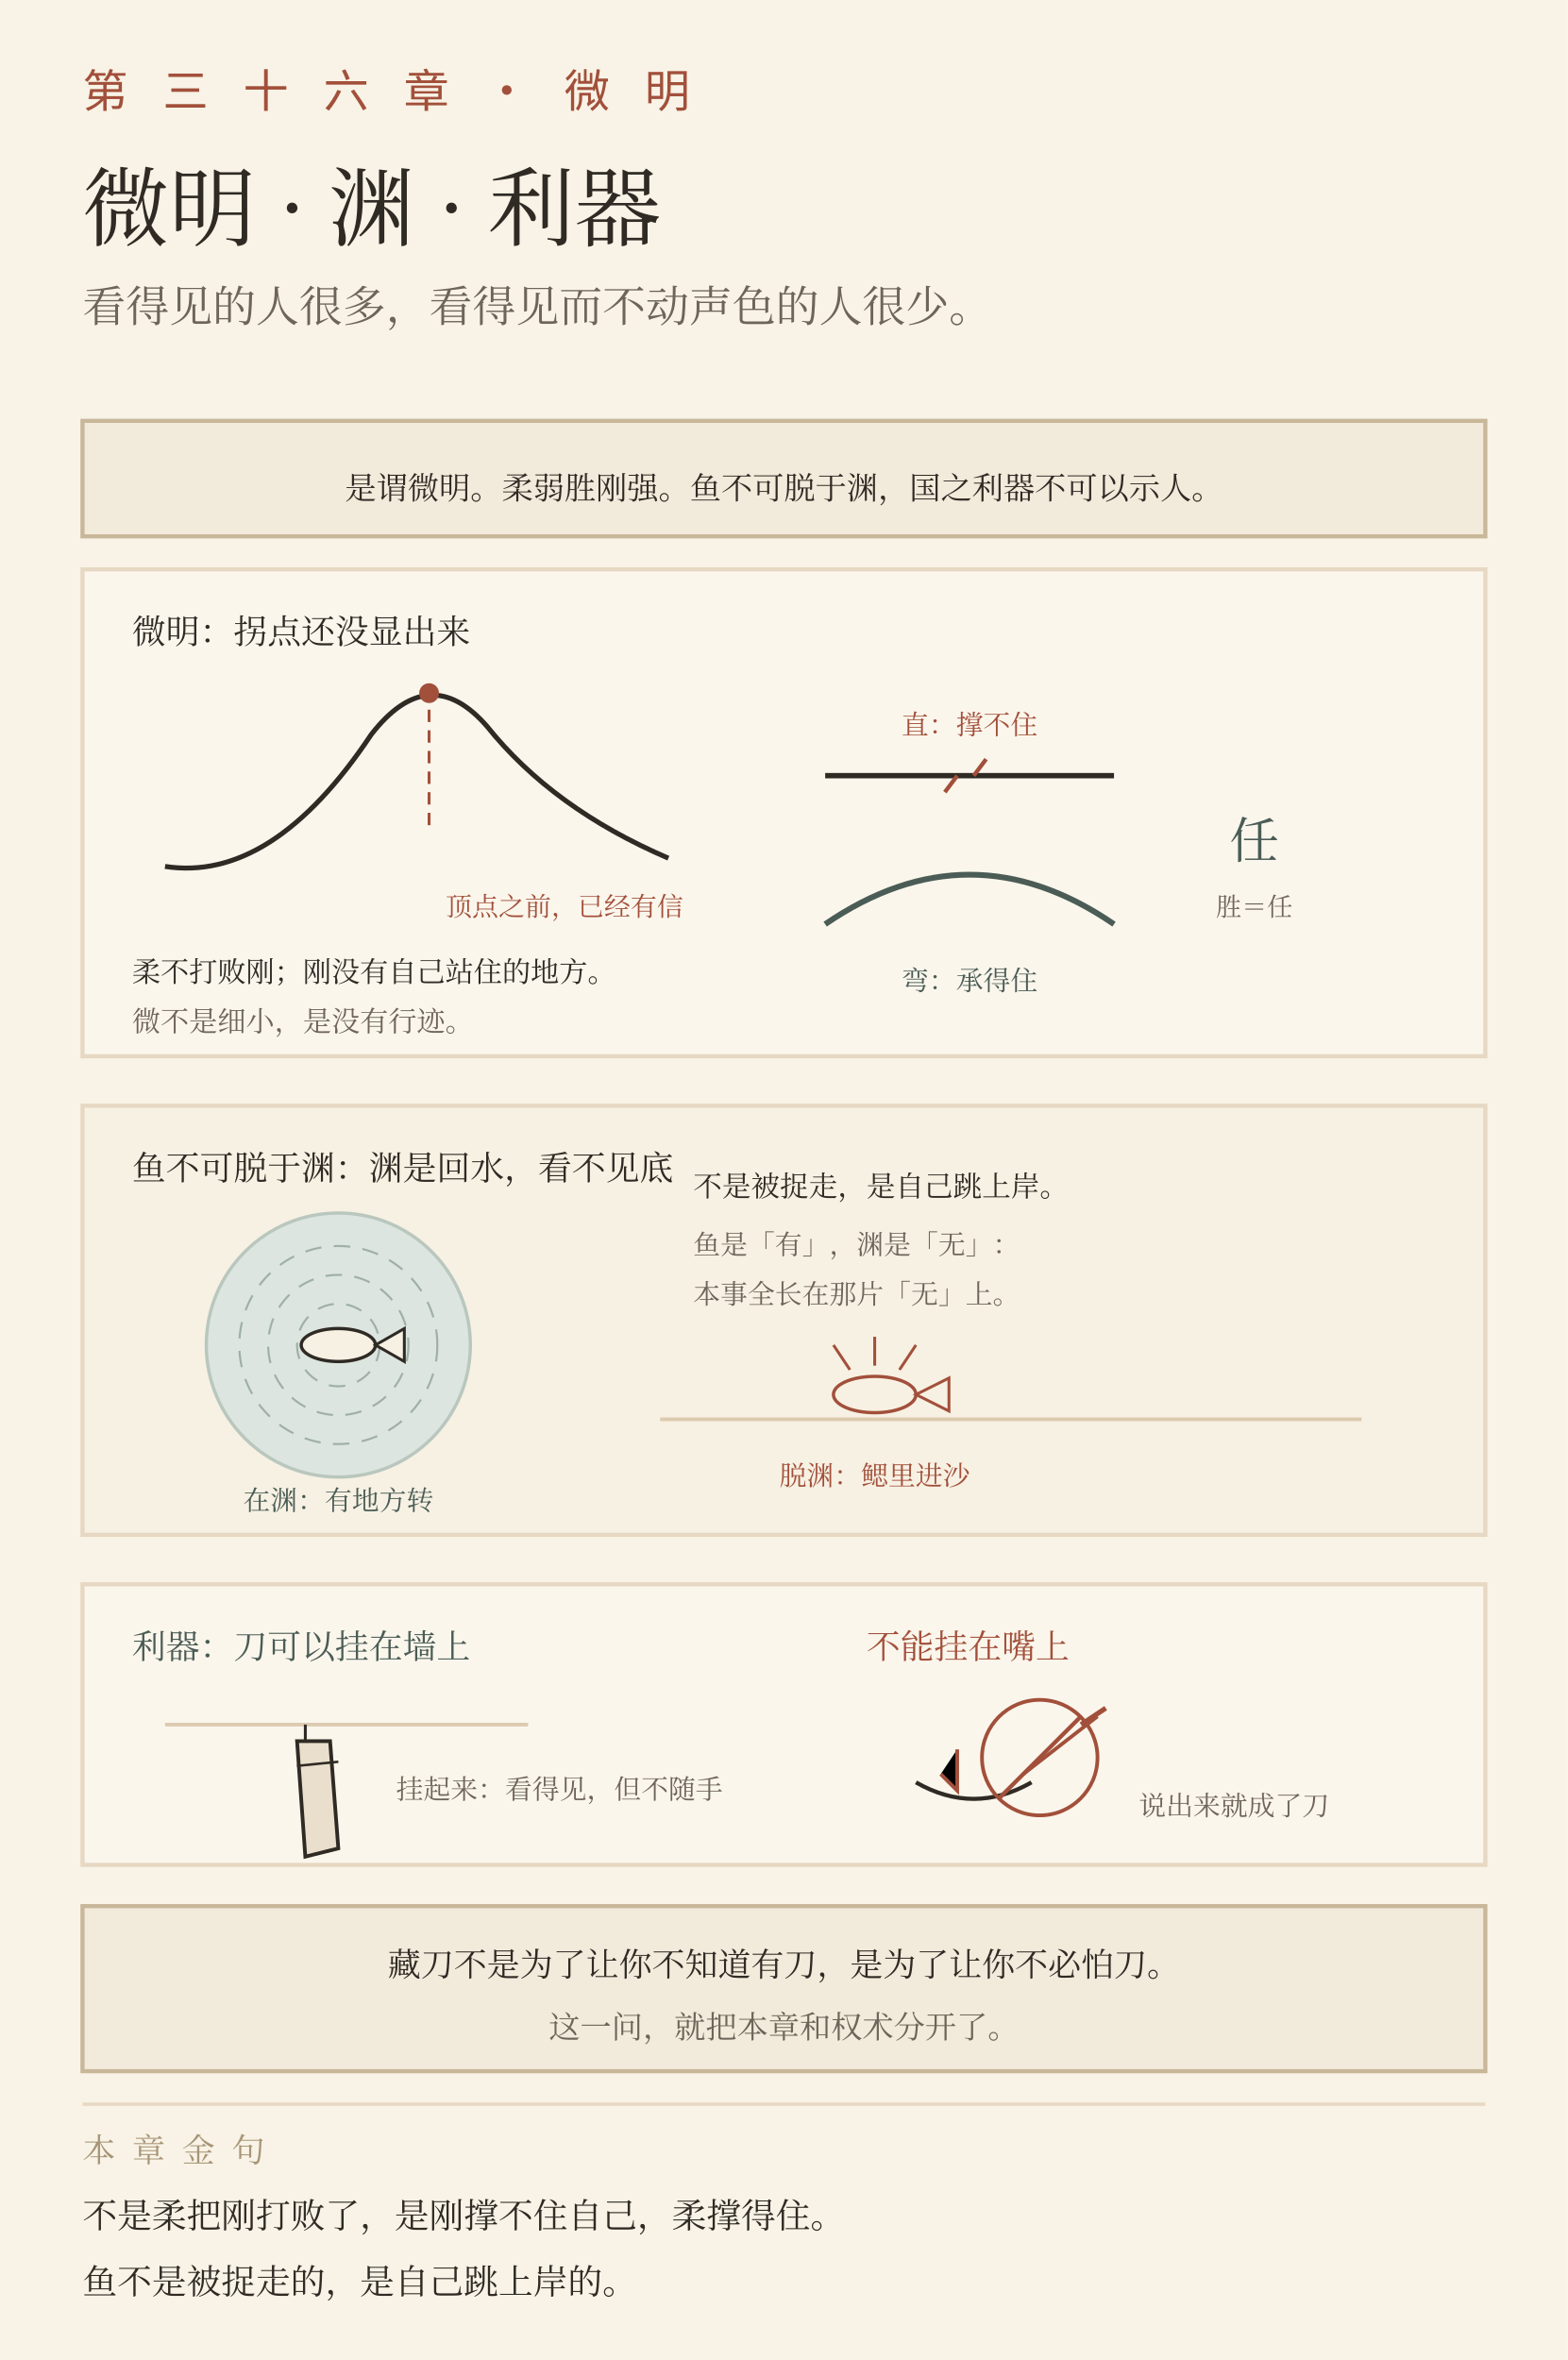
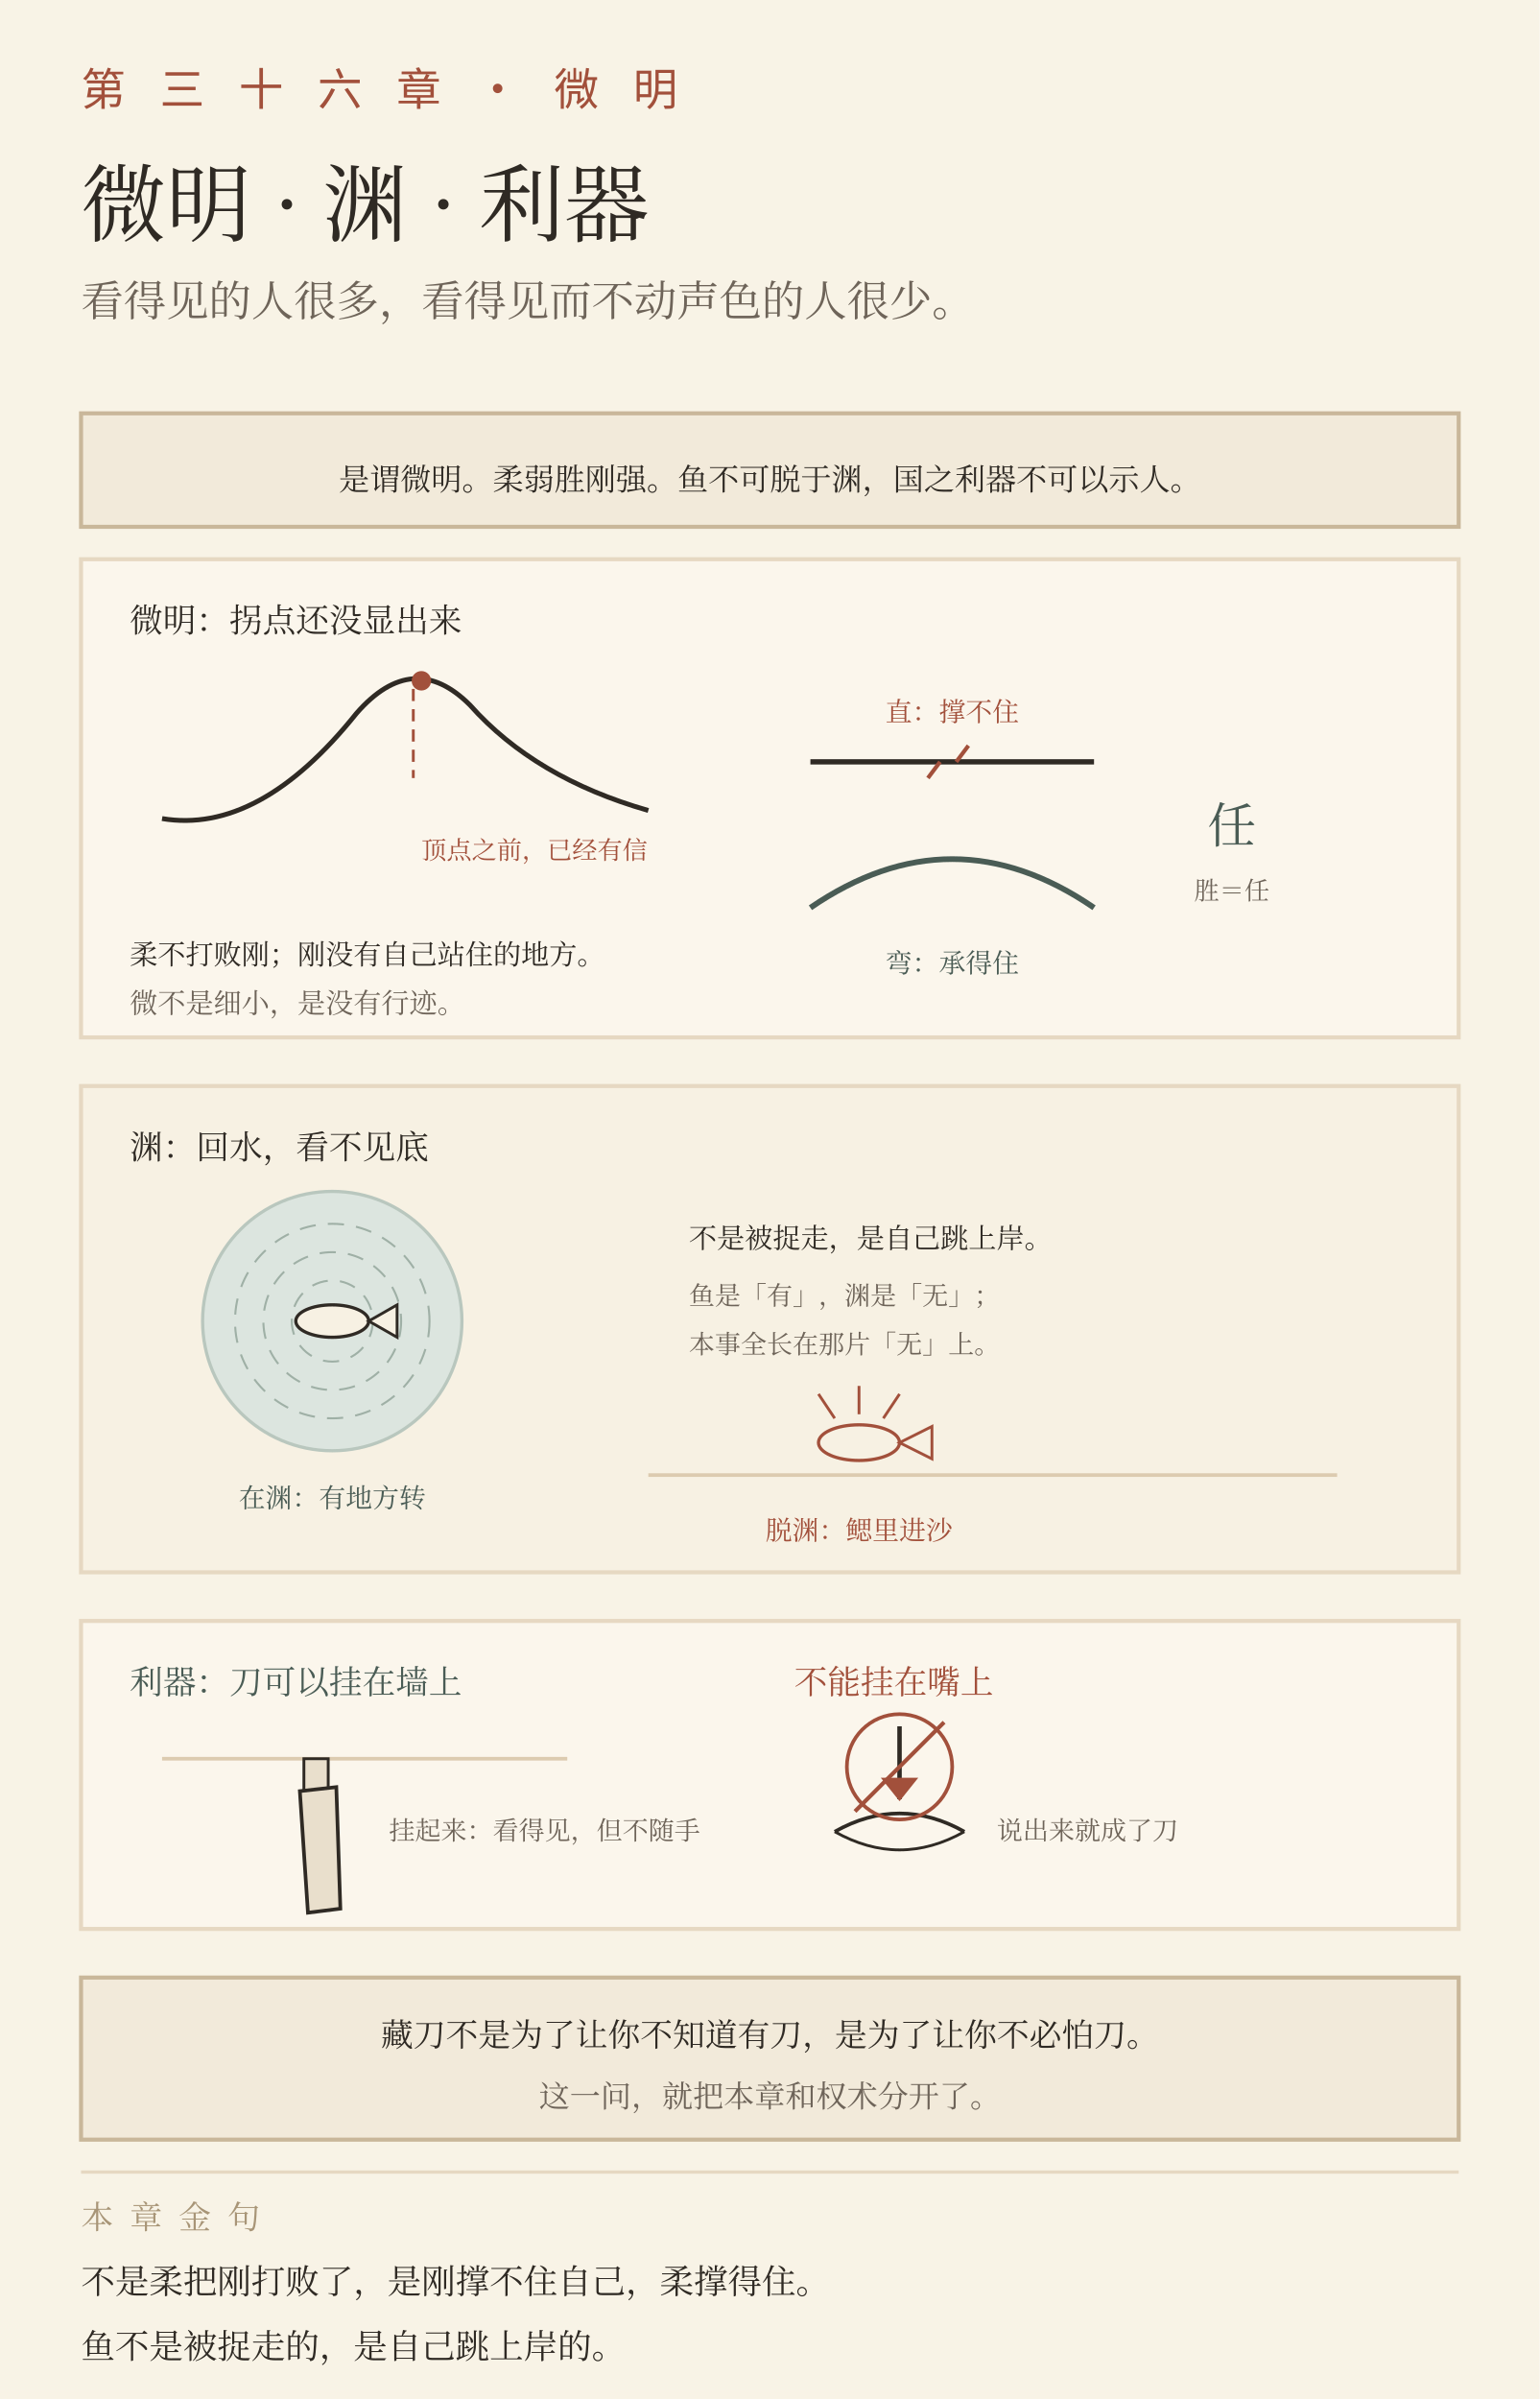
- <svg xmlns="http://www.w3.org/2000/svg" viewBox="0 0 380 572" role="img" aria-label="胜，本义是「任」：刚撑不住自己，柔撑得住" font-family="'Noto Serif CJK SC','Noto Serif SC','Songti SC',serif">
+ <svg xmlns="http://www.w3.org/2000/svg" viewBox="0 0 380 592" role="img" aria-label="胜，本义是「任」：刚撑不住自己，柔撑得住" font-family="'Noto Serif CJK SC','Noto Serif SC','Songti SC',serif">
  <defs>
    <marker id="arr" viewBox="0 0 10 10" refX="9" refY="5" markerWidth="6" markerHeight="6" orient="auto">
      <path d="M0 0 L10 5 L0 10 z" fill="#6E6459" />
    </marker>
    <marker id="arr2" viewBox="0 0 10 10" refX="9" refY="5" markerWidth="6" markerHeight="6" orient="auto">
      <path d="M0 0 L10 5 L0 10 z" fill="#4A5C55" />
    </marker>
    <marker id="arrL" viewBox="0 0 10 10" refX="1" refY="5" markerWidth="6" markerHeight="6" orient="auto">
      <path d="M10 0 L0 5 L10 10 z" fill="#4A5C55" />
    </marker>
    <marker id="arrS" viewBox="0 0 10 10" refX="9" refY="5" markerWidth="6" markerHeight="6" orient="auto">
      <path d="M0 0 L10 5 L0 10 z" fill="#A2503B" />
    </marker>
  </defs>
-   <rect x="0" y="0" width="380" height="572" fill="#F8F3E6" />
+   <rect x="0" y="0" width="380" height="592" fill="#F8F3E6" />
  <text x="20" y="26" font-size="11" fill="#A2503B" font-family="'Noto Sans CJK SC','Noto Sans SC',sans-serif" letter-spacing="3">第 三 十 六 章 · 微 明</text>
  <text x="20" y="58" font-size="21" fill="#2F2A24">微明 · 渊 · 利器</text>
  <text x="20" y="78" font-size="10.5" fill="#6E6459">看得见的人很多，看得见而不动声色的人很少。</text>
  <rect x="20" y="102" width="340" height="28" fill="#F2EADA" stroke="#C9B79A" stroke-width="1.0" />
  <text x="190" y="121" font-size="7.6" fill="#2F2A24" text-anchor="middle">是谓微明。柔弱胜刚强。鱼不可脱于渊，国之利器不可以示人。</text>
  <rect x="20" y="138" width="340" height="118" fill="#FBF6EC" stroke="#E6D8C2" stroke-width="1.0" />
  <text x="32" y="156" font-size="8.2" fill="#2F2A24">微明：拐点还没显出来</text>
-   <path d="M40,210 Q66,214 90,178 Q104,160 118,176 Q134,196 162,208" fill="none" stroke="#2F2A24" stroke-width="1.2" />
+   <path d="M40,202 Q64,206 88,176 Q102,160 116,174 Q132,192 160,200" fill="none" stroke="#2F2A24" stroke-width="1.2" />
  <circle cx="104" cy="168" r="2.4" fill="#A2503B" />
-   <line x1="104" y1="172" x2="104" y2="200" stroke="#A2503B" stroke-width="0.7" stroke-dasharray="3 2" />
-   <text x="108" y="222" font-size="6.4" fill="#A2503B">顶点之前，已经有信</text>
+   <line x1="102" y1="170" x2="102" y2="192" stroke="#A2503B" stroke-width="0.7" stroke-dasharray="3 2" />
+   <text x="104" y="212" font-size="6.2" fill="#A2503B">顶点之前，已经有信</text>
  <line x1="200" y1="188" x2="270" y2="188" stroke="#2F2A24" stroke-width="1.3" />
  <path d="M232,188 l-3,4 M236,188 l3,-4" stroke="#A2503B" stroke-width="1" />
  <text x="235" y="178" font-size="6.6" fill="#A2503B" text-anchor="middle">直：撑不住</text>
  <path d="M200,224 Q235,200 270,224" fill="none" stroke="#4A5C55" stroke-width="1.4" />
  <text x="235" y="240" font-size="6.6" fill="#4A5C55" text-anchor="middle">弯：承得住</text>
  <text x="304" y="208" font-size="12" fill="#4A5C55" text-anchor="middle">任</text>
  <text x="304" y="222" font-size="6.2" fill="#6E6459" text-anchor="middle">胜＝任</text>
  <text x="32" y="238" font-size="6.9" fill="#2F2A24">柔不打败刚；刚没有自己站住的地方。</text>
  <text x="32" y="250" font-size="6.9" fill="#6E6459">微不是细小，是没有行迹。</text>
-   <rect x="20" y="268" width="340" height="104" fill="#F7F1E3" stroke="#E6D8C2" stroke-width="1.0" />
-   <text x="32" y="286" font-size="8.2" fill="#2F2A24">鱼不可脱于渊：渊是回水，看不见底</text>
+   <rect x="20" y="268" width="340" height="120" fill="#F7F1E3" stroke="#E6D8C2" stroke-width="1.0" />
+   <text x="32" y="286" font-size="8.2" fill="#2F2A24">渊：回水，看不见底</text>
  <circle cx="82" cy="326" r="32" fill="#DCE5DF" stroke="#B9C7BE" stroke-width="0.8" />
  <circle cx="82" cy="326" r="24" fill="none" stroke="#9FB0A6" stroke-width="0.5" stroke-dasharray="4 3" />
  <circle cx="82" cy="326" r="17" fill="none" stroke="#9FB0A6" stroke-width="0.5" stroke-dasharray="4 3" />
  <circle cx="82" cy="326" r="10" fill="none" stroke="#9FB0A6" stroke-width="0.5" stroke-dasharray="4 3" />
  <ellipse cx="82" cy="326" rx="9" ry="4" fill="#F7F1E3" stroke="#2F2A24" stroke-width="0.8" />
  <path d="M91,326 l7,-4 l0,8 z" fill="#F7F1E3" stroke="#2F2A24" stroke-width="0.7" />
-   <text x="82" y="366" font-size="6.6" fill="#4A5C55" text-anchor="middle">在渊：有地方转</text>
-   <line x1="160" y1="344" x2="330" y2="344" stroke="#DCCBB0" stroke-width="0.9" />
-   <ellipse cx="212" cy="338" rx="10" ry="4.4" fill="#F7F1E3" stroke="#A2503B" stroke-width="0.8" />
-   <path d="M222,338 l8,-4 l0,8 z" fill="#F7F1E3" stroke="#A2503B" stroke-width="0.7" />
-   <path d="M206,332 l-4,-6 M212,331 l0,-7 M218,332 l4,-6" stroke="#A2503B" stroke-width="0.7" />
-   <text x="212" y="360" font-size="6.6" fill="#A2503B" text-anchor="middle">脱渊：鳃里进沙</text>
-   <text x="168" y="290" font-size="7.0" fill="#2F2A24">不是被捉走，是自己跳上岸。</text>
-   <text x="168" y="304" font-size="6.6" fill="#6E6459">鱼是「有」，渊是「无」：</text>
-   <text x="168" y="316" font-size="6.6" fill="#6E6459">本事全长在那片「无」上。</text>
-   <rect x="20" y="384" width="340" height="68" fill="#FBF6EC" stroke="#E6D8C2" stroke-width="1.0" />
-   <text x="32" y="402" font-size="8.2" fill="#4A5C55">利器：刀可以挂在墙上</text>
-   <line x1="40" y1="418" x2="128" y2="418" stroke="#DCCBB0" stroke-width="0.9" />
-   <path d="M74,418 l0,4" stroke="#2F2A24" stroke-width="0.7" />
-   <path d="M72,422 l8,0 l2,26 l-8,2 z" fill="#E9DFCC" stroke="#2F2A24" stroke-width="0.9" />
-   <line x1="72" y1="428" x2="82" y2="427" stroke="#2F2A24" stroke-width="0.6" />
-   <text x="96" y="436" font-size="6.6" fill="#6E6459">挂起来：看得见，但不随手</text>
-   <text x="210" y="402" font-size="8.2" fill="#A2503B">不能挂在嘴上</text>
-   <path d="M222,432 q14,8 28,0" fill="none" stroke="#2F2A24" stroke-width="1" />
-   <path d="M232,424 l0,10 l-4,-4" stroke="#A2503B" stroke-width="0.9" />
-   <line x1="248" y1="430" x2="266" y2="416" stroke="#A2503B" stroke-width="0.9" />
-   <line x1="262" y1="418" x2="268" y2="414" stroke="#A2503B" stroke-width="1.2" />
-   <circle cx="252" cy="426" r="14" fill="none" stroke="#A2503B" stroke-width="0.9" />
-   <line x1="242" y1="436" x2="262" y2="416" stroke="#A2503B" stroke-width="1" />
-   <text x="276" y="440" font-size="6.6" fill="#6E6459">说出来就成了刀</text>
-   <rect x="20" y="462" width="340" height="40" fill="#F2EADA" stroke="#C9B79A" stroke-width="1.0" />
-   <text x="190" y="479" font-size="8.0" fill="#2F2A24" text-anchor="middle">藏刀不是为了让你不知道有刀，是为了让你不必怕刀。</text>
-   <text x="190" y="494" font-size="7.6" fill="#6E6459" text-anchor="middle">这一问，就把本章和权术分开了。</text>
-   <line x1="20" y1="510" x2="360" y2="510" stroke="#E6D8C2" stroke-width="0.8" />
-   <text x="20" y="524" font-size="8.0" fill="#A89577" letter-spacing="1">本 章 金 句</text>
-   <text x="20" y="540" font-size="8.4" fill="#2F2A24">不是柔把刚打败了，是刚撑不住自己，柔撑得住。</text>
-   <text x="20" y="556" font-size="8.4" fill="#2F2A24">鱼不是被捉走的，是自己跳上岸的。</text>
+   <text x="82" y="372" font-size="6.6" fill="#4A5C55" text-anchor="middle">在渊：有地方转</text>
+   <line x1="160" y1="364" x2="330" y2="364" stroke="#DCCBB0" stroke-width="0.9" />
+   <ellipse cx="212" cy="356" rx="10" ry="4.4" fill="#F7F1E3" stroke="#A2503B" stroke-width="0.8" />
+   <path d="M222,356 l8,-4 l0,8 z" fill="#F7F1E3" stroke="#A2503B" stroke-width="0.7" />
+   <path d="M206,350 l-4,-6 M212,349 l0,-7 M218,350 l4,-6" stroke="#A2503B" stroke-width="0.7" />
+   <text x="212" y="380" font-size="6.6" fill="#A2503B" text-anchor="middle">脱渊：鳃里进沙</text>
+   <text x="170" y="308" font-size="6.9" fill="#2F2A24">不是被捉走，是自己跳上岸。</text>
+   <text x="170" y="322" font-size="6.4" fill="#6E6459">鱼是「有」，渊是「无」；</text>
+   <text x="170" y="334" font-size="6.4" fill="#6E6459">本事全长在那片「无」上。</text>
+   <rect x="20" y="400" width="340" height="76" fill="#FBF6EC" stroke="#E6D8C2" stroke-width="1.0" />
+   <text x="32" y="418" font-size="8.2" fill="#4A5C55">利器：刀可以挂在墙上</text>
+   <line x1="40" y1="434" x2="140" y2="434" stroke="#DCCBB0" stroke-width="0.9" />
+   <path d="M76,434 l0,6" stroke="#2F2A24" stroke-width="0.7" />
+   <rect x="75" y="434" width="6" height="8" fill="#E9DFCC" stroke="#2F2A24" stroke-width="0.7" />
+   <path d="M74,442 l9,-1 l1,30 l-8,1 z" fill="#E9DFCC" stroke="#2F2A24" stroke-width="0.9" />
+   <text x="96" y="454" font-size="6.4" fill="#6E6459">挂起来：看得见，但不随手</text>
+   <text x="196" y="418" font-size="8.2" fill="#A2503B">不能挂在嘴上</text>
+   <path d="M206,452 q16,-9 32,0" fill="none" stroke="#2F2A24" stroke-width="0.9" />
+   <path d="M206,452 q16,9 32,0" fill="none" stroke="#2F2A24" stroke-width="0.7" />
+   <line x1="222" y1="426" x2="222" y2="444" stroke="#2F2A24" stroke-width="1.1" />
+   <path d="M222,444 l-4,-5 l8,0 z" fill="#A2503B" stroke="#A2503B" stroke-width="0.6" />
+   <circle cx="222" cy="436" r="13" fill="none" stroke="#A2503B" stroke-width="0.9" />
+   <line x1="211" y1="447" x2="233" y2="425" stroke="#A2503B" stroke-width="1" />
+   <text x="246" y="454" font-size="6.4" fill="#6E6459">说出来就成了刀</text>
+   <rect x="20" y="488" width="340" height="40" fill="#F2EADA" stroke="#C9B79A" stroke-width="1.0" />
+   <text x="190" y="505" font-size="8.0" fill="#2F2A24" text-anchor="middle">藏刀不是为了让你不知道有刀，是为了让你不必怕刀。</text>
+   <text x="190" y="520" font-size="7.6" fill="#6E6459" text-anchor="middle">这一问，就把本章和权术分开了。</text>
+   <line x1="20" y1="536" x2="360" y2="536" stroke="#E6D8C2" stroke-width="0.8" />
+   <text x="20" y="550" font-size="8.0" fill="#A89577" letter-spacing="1">本 章 金 句</text>
+   <text x="20" y="566" font-size="8.4" fill="#2F2A24">不是柔把刚打败了，是刚撑不住自己，柔撑得住。</text>
+   <text x="20" y="582" font-size="8.4" fill="#2F2A24">鱼不是被捉走的，是自己跳上岸的。</text>
</svg>
